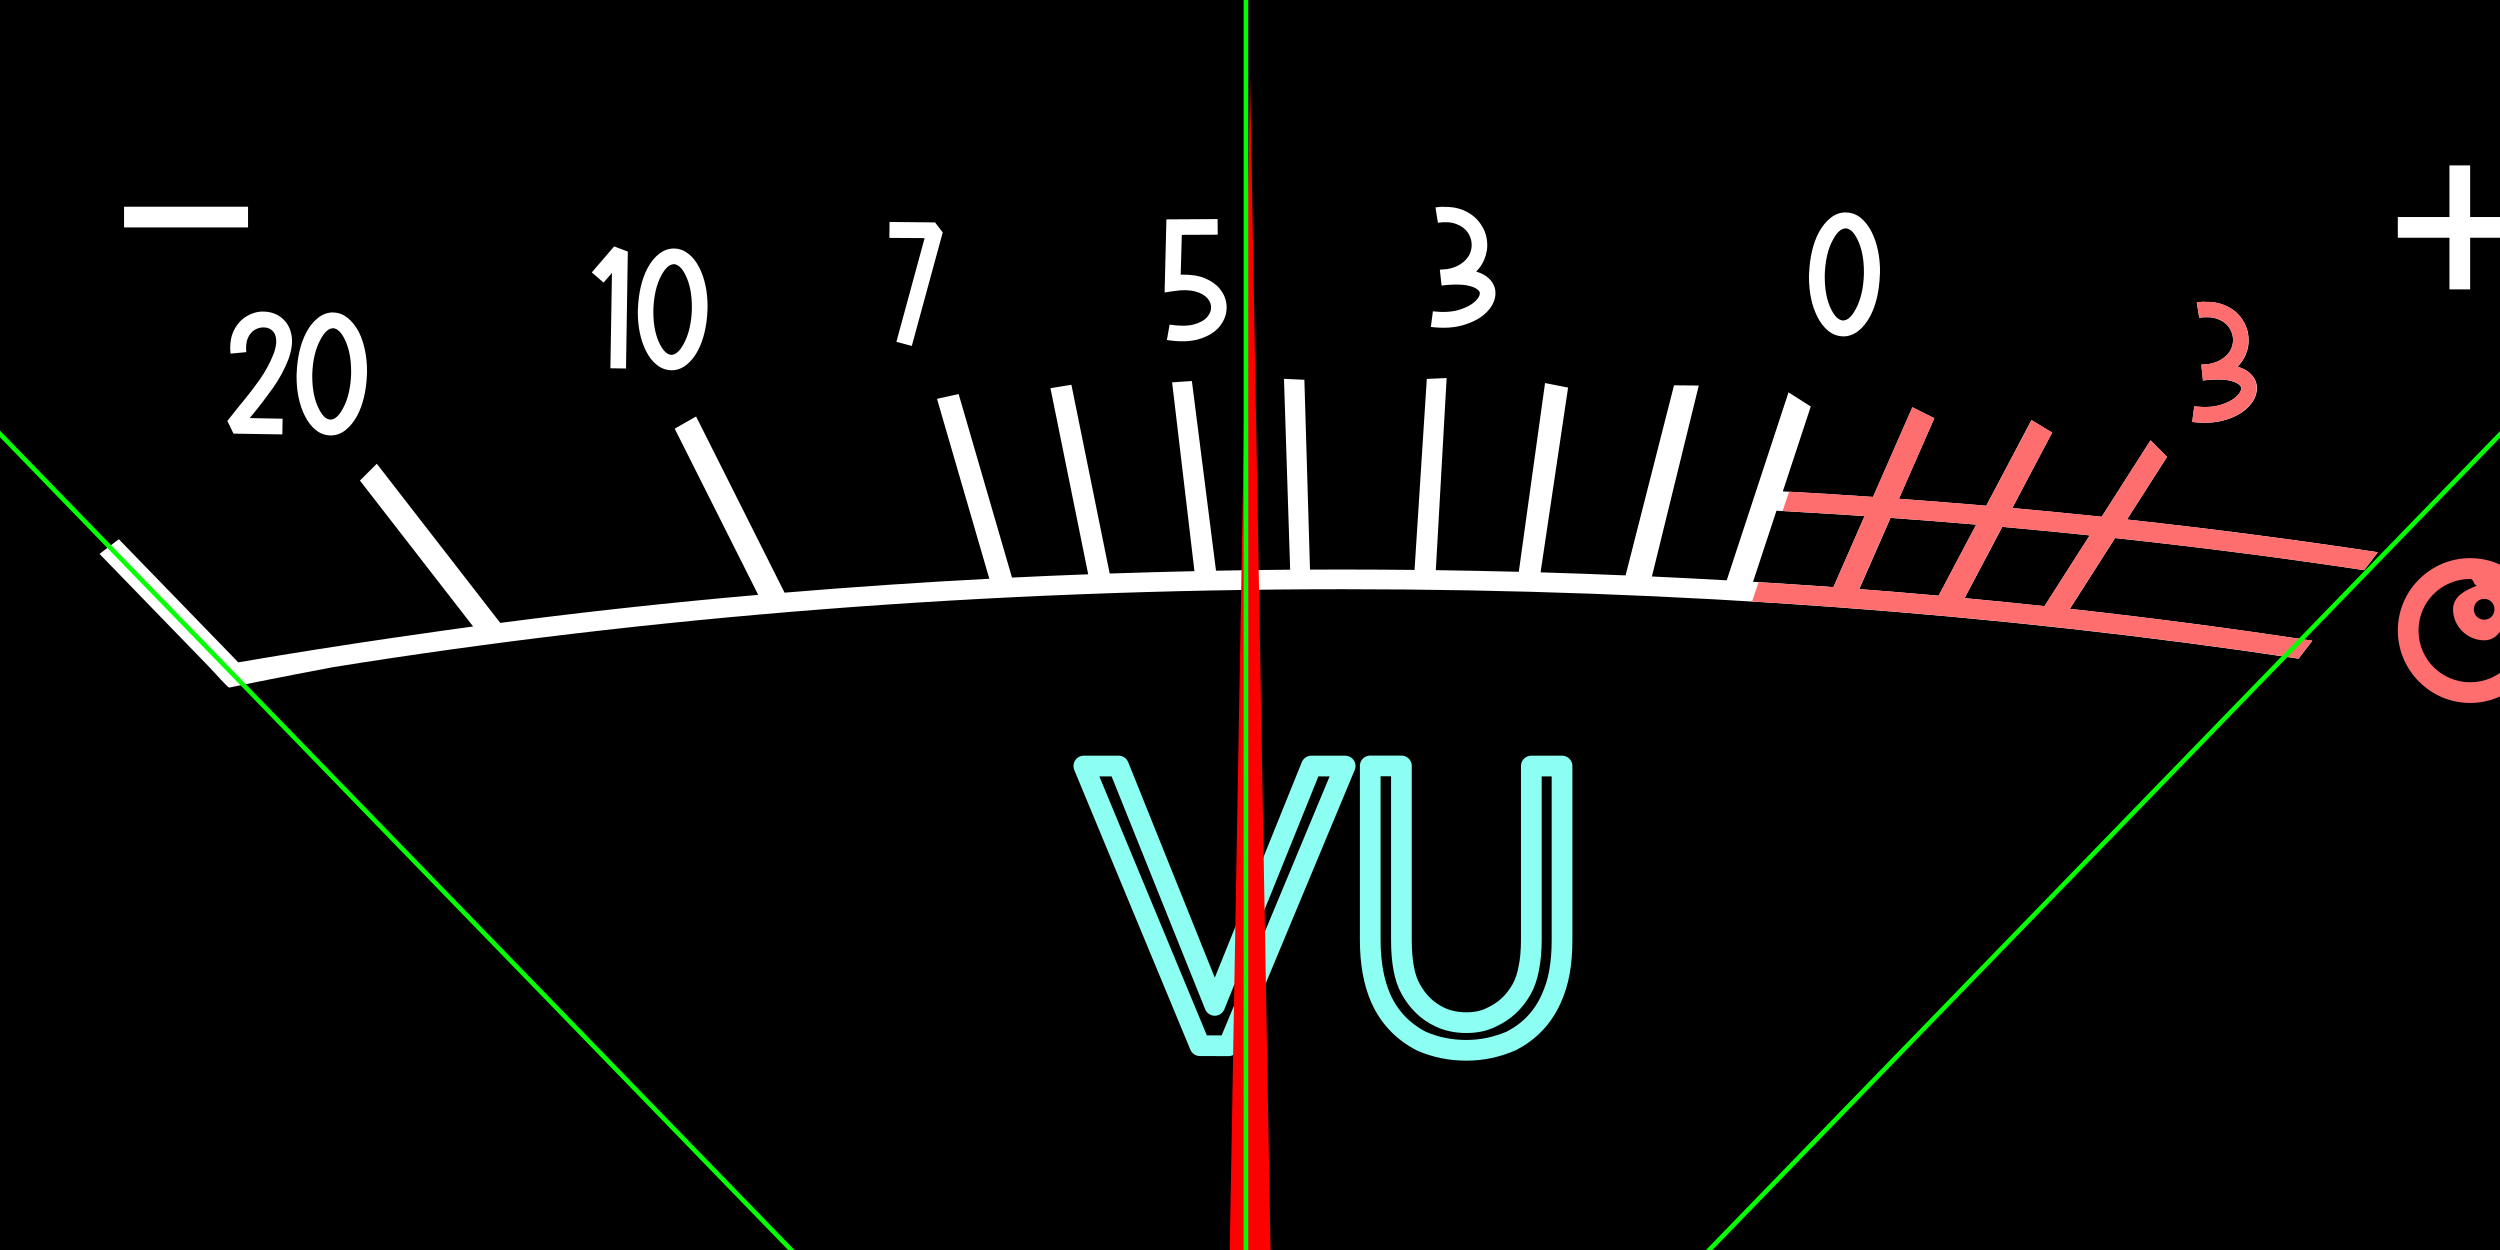
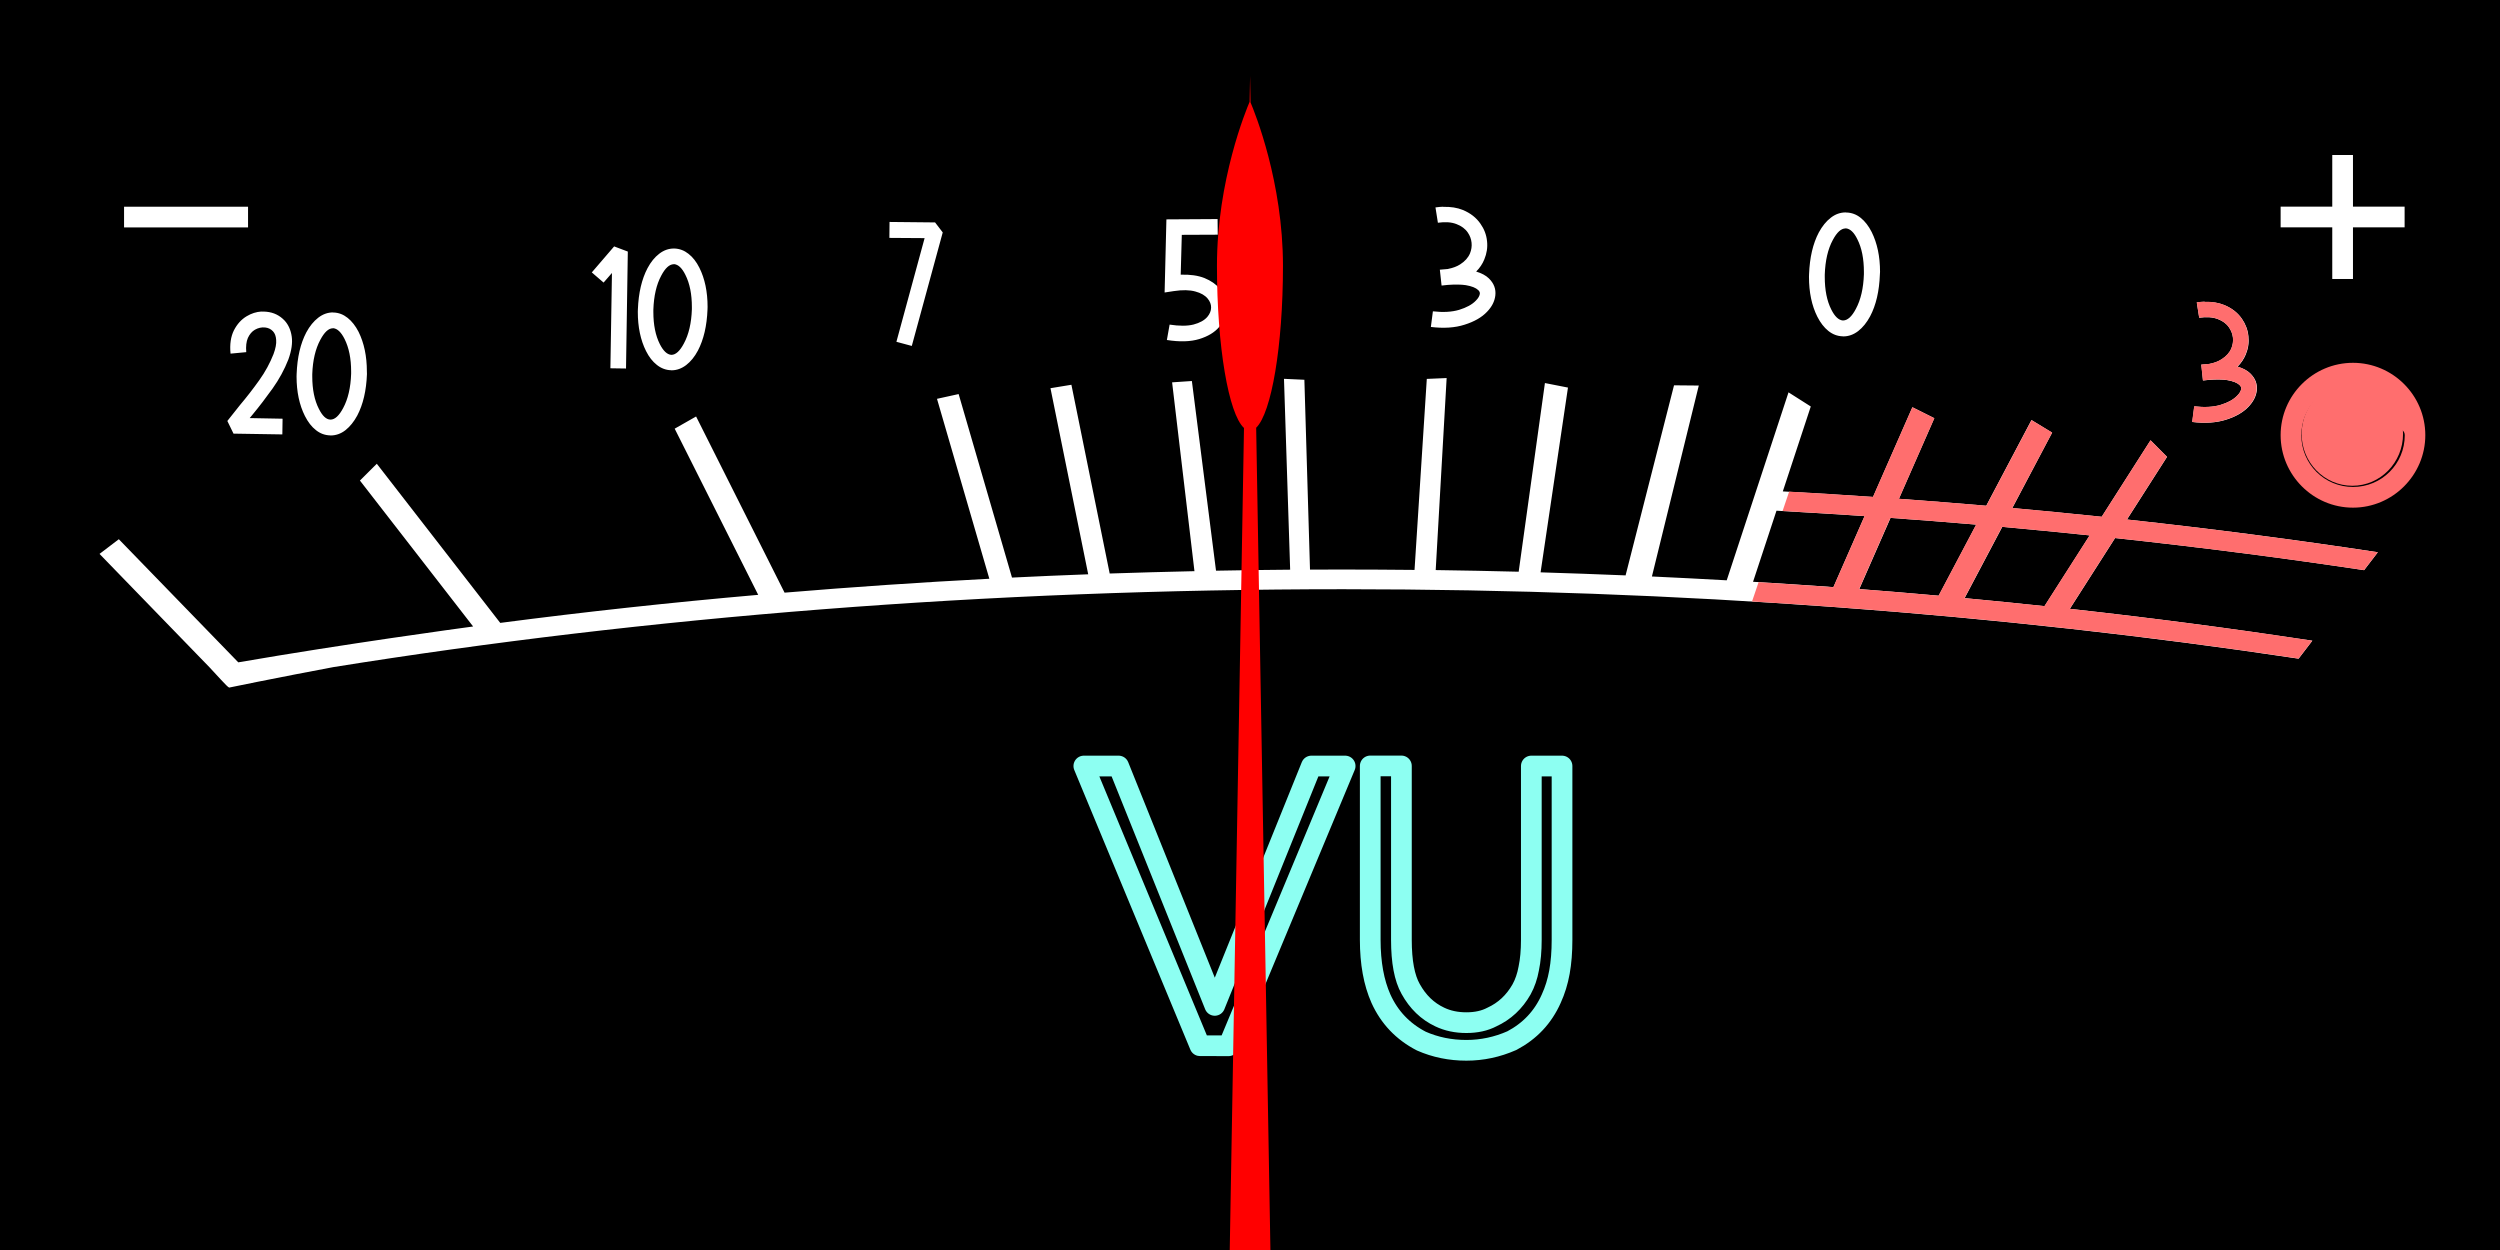
<svg xmlns="http://www.w3.org/2000/svg" width="128" height="64" viewBox="0 0 32 16" version="1.1" id="svg1" xml:space="preserve">
  <defs id="defs1" />
-   <rect style="fill:#000000;fill-opacity:1;stroke:none;stroke-width:0.14;stroke-linejoin:round;stroke-miterlimit:0;stroke-opacity:0.635" id="rect2" width="33.867" height="16.933" x="0" y="0" />
+   <rect style="fill:#000000;fill-opacity:1;stroke:none;stroke-width:0.132;stroke-linejoin:round;stroke-miterlimit:0;stroke-opacity:0.635" id="rect2" width="32" height="16" x="0" y="0" />
  <rect style="fill:#ffffff;fill-opacity:1;stroke:none;stroke-width:0.529;stroke-linejoin:round;stroke-miterlimit:0;stroke-opacity:0.635" id="rect1" width="1.587" height="0.265" x="1.588" y="2.646" />
-   <path id="rect3" style="fill:#ffffff;fill-opacity:1;stroke:none;stroke-width:0.529;stroke-linejoin:round;stroke-miterlimit:0;stroke-opacity:0.635" d="m 31.353,2.117 v 0.661 h -0.661 v 0.265 h 0.661 v 0.661 h 0.265 V 3.043 h 0.661 V 2.778 H 31.618 V 2.117 Z" />
-   <path id="text4" style="font-size:70.556px;line-height:1.1;font-family:Moomycraft;-inkscape-font-specification:'Moomycraft, Normal';text-align:center;letter-spacing:0px;text-anchor:middle;fill:#ffffff;stroke-width:0.016;stroke-linejoin:round;stroke-miterlimit:0;stroke-opacity:0.635" d="m 18.473,2.646 c -0.032,10e-4 -0.065,0.004 -0.099,0.009 l 0.031,0.196 c 0.094,-0.013 0.173,-0.008 0.237,0.017 0.064,0.024 0.113,0.06 0.146,0.109 0.027,0.039 0.043,0.082 0.048,0.129 0.005,0.047 -0.002,0.092 -0.02,0.137 -0.023,0.055 -0.065,0.102 -0.126,0.141 -0.042,0.027 -0.093,0.046 -0.154,0.058 v 9.765e-4 c -0.034,0.002 -0.069,0.005 -0.106,0.009 l 0.022,0.202 h 0.003 v 9.765e-4 c 0.025,-0.002 0.05,-0.005 0.074,-0.008 0.095,-0.007 0.173,-0.006 0.233,0.003 0.076,0.013 0.129,0.034 0.159,0.063 0.016,0.015 0.023,0.031 0.021,0.048 -0.004,0.027 -0.02,0.056 -0.05,0.086 -0.048,0.051 -0.121,0.09 -0.215,0.119 -0.095,0.028 -0.207,0.034 -0.336,0.019 l -0.026,0.2 c 0.164,0.02 0.308,0.011 0.432,-0.029 0.124,-0.039 0.22,-0.094 0.287,-0.165 0.062,-0.064 0.097,-0.133 0.106,-0.207 0.01,-0.083 -0.017,-0.157 -0.083,-0.221 -0.038,-0.037 -0.092,-0.066 -0.162,-0.087 0.046,-0.046 0.081,-0.098 0.104,-0.155 0.032,-0.077 0.044,-0.155 0.035,-0.235 -0.008,-0.08 -0.036,-0.154 -0.084,-0.222 -0.053,-0.077 -0.128,-0.136 -0.225,-0.176 -0.073,-0.03 -0.157,-0.043 -0.252,-0.04 z m 5.152,0.073 c -0.069,0 -0.132,0.022 -0.191,0.068 -0.059,0.045 -0.11,0.109 -0.153,0.188 -0.076,0.144 -0.117,0.322 -0.125,0.535 l -9.76e-4,0.034 c 0,0.197 0.035,0.367 0.107,0.51 0.039,0.077 0.086,0.138 0.141,0.182 0.055,0.044 0.116,0.067 0.184,0.069 h 0.003 9.77e-4 9.76e-4 v 4.883e-4 h -4.88e-4 v 4.882e-4 h 0.002 c 0.069,0 0.132,-0.023 0.191,-0.068 0.059,-0.046 0.11,-0.109 0.153,-0.189 0.076,-0.144 0.117,-0.322 0.125,-0.535 l 0.002,-0.034 c 0,-0.197 -0.036,-0.367 -0.107,-0.51 -0.039,-0.077 -0.086,-0.138 -0.141,-0.182 -0.055,-0.044 -0.116,-0.066 -0.183,-0.068 h -0.003 -0.002 V 2.719 Z m -8.04,0.085 -0.655,0.004 -0.023,0.936 0.118,-0.018 c 0.111,-0.017 0.203,-0.015 0.275,0.005 0.072,0.019 0.125,0.05 0.159,0.092 0.029,0.035 0.044,0.074 0.043,0.115 -6.93e-4,0.042 -0.017,0.081 -0.048,0.118 -0.038,0.044 -0.097,0.077 -0.177,0.098 -0.08,0.02 -0.182,0.02 -0.306,9.765e-4 l -0.035,0.197 c 0.164,0.026 0.302,0.022 0.414,-0.012 0.111,-0.034 0.196,-0.085 0.254,-0.153 0.063,-0.075 0.096,-0.158 0.097,-0.247 0.001,-0.089 -0.028,-0.171 -0.089,-0.245 -0.047,-0.057 -0.112,-0.102 -0.195,-0.136 -0.084,-0.033 -0.185,-0.047 -0.304,-0.043 l 0.014,-0.51 0.46,-0.002 z m -4.199,0.037 -0.002,0.204 0.451,0.003 -0.361,1.327 0.197,0.053 0.396,-1.453 -0.098,-0.128 z m 12.238,0.082 h 9.76e-4 0.002 9.76e-4 c 0.054,0.005 0.103,0.051 0.146,0.139 0.057,0.112 0.084,0.252 0.084,0.419 v 0.024 0.005 c -0.006,0.179 -0.04,0.327 -0.103,0.444 -0.052,0.099 -0.107,0.148 -0.164,0.148 h -0.002 -4.88e-4 -4.89e-4 -9.76e-4 c -0.053,-0.005 -0.102,-0.051 -0.146,-0.139 -0.057,-0.112 -0.084,-0.252 -0.084,-0.419 v -0.024 -0.005 c 0.006,-0.179 0.04,-0.327 0.103,-0.443 0.052,-0.098 0.106,-0.148 0.163,-0.148 z M 7.861,3.154 7.575,3.487 7.726,3.617 7.833,3.494 l -0.02,1.22 0.2,0.003 0.023,-1.497 z m 0.765,0.027 c -0.067,0 -0.13,0.022 -0.188,0.067 -0.058,0.044 -0.108,0.106 -0.15,0.185 -0.074,0.141 -0.115,0.317 -0.123,0.526 l -9.766e-4,0.033 c 0,0.194 0.035,0.361 0.105,0.501 0.038,0.076 0.084,0.135 0.139,0.178 0.054,0.043 0.115,0.066 0.181,0.068 h 0.003 9.766e-4 4.882e-4 v 4.883e-4 h -4.882e-4 v 4.882e-4 h 0.002 c 0.067,0 0.13,-0.023 0.188,-0.067 0.058,-0.045 0.108,-0.106 0.15,-0.185 0.074,-0.141 0.115,-0.317 0.123,-0.526 l 9.765e-4,-0.034 c 0,-0.194 -0.035,-0.361 -0.105,-0.501 -0.038,-0.076 -0.084,-0.135 -0.139,-0.178 -0.054,-0.043 -0.115,-0.066 -0.181,-0.068 h -0.003 -0.002 v -9.765e-4 z m -9.766e-4,0.2 h 9.766e-4 0.003 c 0.053,0.005 0.101,0.05 0.144,0.137 0.056,0.111 0.083,0.248 0.083,0.412 v 0.024 0.005 c -0.006,0.176 -0.04,0.322 -0.102,0.437 -0.051,0.097 -0.105,0.146 -0.16,0.146 H 8.594 8.592 c -0.053,-0.004 -0.102,-0.05 -0.146,-0.137 -0.056,-0.111 -0.083,-0.248 -0.083,-0.412 v -0.024 -0.005 c 0.006,-0.176 0.039,-0.321 0.101,-0.436 0.051,-0.097 0.104,-0.145 0.16,-0.146 z M 28.219,3.862 c -0.032,10e-4 -0.065,0.004 -0.1,0.009 l 0.031,0.196 c 0.094,-0.013 0.173,-0.008 0.238,0.017 0.064,0.024 0.113,0.06 0.145,0.109 0.027,0.039 0.043,0.082 0.049,0.129 0.005,0.047 -0.002,0.092 -0.02,0.137 -0.023,0.055 -0.065,0.102 -0.126,0.141 -0.042,0.027 -0.093,0.046 -0.154,0.058 v 4.882e-4 c -0.034,0.002 -0.069,0.005 -0.105,0.009 l 0.021,0.202 h 0.003 v 9.765e-4 c 0.025,-0.002 0.05,-0.005 0.074,-0.008 0.095,-0.007 0.173,-0.006 0.233,0.003 0.076,0.013 0.129,0.034 0.159,0.063 0.016,0.015 0.023,0.032 0.021,0.049 -0.004,0.027 -0.02,0.056 -0.05,0.086 -0.048,0.051 -0.121,0.091 -0.215,0.12 -0.095,0.028 -0.207,0.033 -0.336,0.018 l -0.026,0.2 c 0.164,0.02 0.308,0.01 0.432,-0.029 0.124,-0.039 0.22,-0.094 0.287,-0.165 0.062,-0.064 0.098,-0.134 0.107,-0.207 0.01,-0.083 -0.018,-0.157 -0.084,-0.221 -0.038,-0.037 -0.092,-0.065 -0.162,-0.086 0.046,-0.046 0.081,-0.099 0.105,-0.156 0.032,-0.077 0.043,-0.154 0.034,-0.234 -0.008,-0.08 -0.036,-0.154 -0.083,-0.222 -0.053,-0.077 -0.128,-0.136 -0.225,-0.176 -0.073,-0.03 -0.157,-0.044 -0.252,-0.041 z M 3.346,3.987 v 4.883e-4 c -0.065,0.004 -0.128,0.024 -0.188,0.06 -0.069,0.041 -0.123,0.101 -0.164,0.181 -0.04,0.08 -0.055,0.18 -0.043,0.298 l 0.201,-0.019 c -0.006,-0.074 4.294e-4,-0.135 0.021,-0.182 0.022,-0.048 0.052,-0.083 0.09,-0.105 0.042,-0.024 0.085,-0.033 0.129,-0.029 0.041,0.004 0.075,0.02 0.102,0.049 0.024,0.025 0.038,0.062 0.041,0.111 0.004,0.048 -0.007,0.108 -0.034,0.181 -0.045,0.114 -0.105,0.226 -0.183,0.335 -0.077,0.108 -0.159,0.214 -0.246,0.317 -0.058,0.072 -0.112,0.14 -0.162,0.204 l 0.079,0.162 0.625,0.01 0.003,-0.201 -0.421,-0.008 c 0.011,-0.014 0.022,-0.027 0.034,-0.041 0.091,-0.11 0.177,-0.223 0.26,-0.339 0.083,-0.117 0.15,-0.24 0.201,-0.37 0.041,-0.113 0.055,-0.212 0.043,-0.294 -0.012,-0.084 -0.043,-0.151 -0.09,-0.203 -0.064,-0.068 -0.141,-0.105 -0.232,-0.114 -0.022,-0.002 -0.044,-0.003 -0.065,-0.002 z m 0.916,0.012 c -0.068,0 -0.131,0.023 -0.189,0.068 -0.058,0.045 -0.109,0.107 -0.152,0.187 -0.075,0.143 -0.116,0.319 -0.124,0.531 l -0.001,0.034 c 0,0.196 0.036,0.365 0.107,0.506 0.039,0.077 0.085,0.137 0.14,0.18 0.055,0.044 0.115,0.066 0.182,0.068 h 0.003 9.766e-4 9.765e-4 v 4.883e-4 4.882e-4 h 9.766e-4 c 0.068,0 0.132,-0.022 0.19,-0.067 0.058,-0.046 0.109,-0.108 0.152,-0.188 0.075,-0.143 0.116,-0.319 0.124,-0.531 l 9.766e-4,-0.034 c 0,-0.196 -0.036,-0.365 -0.106,-0.507 C 4.551,4.172 4.504,4.112 4.45,4.069 4.395,4.025 4.335,4.002 4.268,4 h -0.003 -0.002 v -4.883e-4 z m -9.766e-4,0.202 h 4.883e-4 4.883e-4 0.002 0.001 4.883e-4 c 0.053,0.005 0.101,0.051 0.145,0.138 0.056,0.112 0.084,0.25 0.084,0.416 v 0.024 0.005 c -0.006,0.178 -0.04,0.324 -0.102,0.439 -0.052,0.098 -0.106,0.148 -0.162,0.148 h -0.002 C 4.174,5.369 4.126,5.322 4.082,5.234 4.025,5.123 3.997,4.984 3.997,4.818 v -0.024 -0.005 c 0.006,-0.178 0.041,-0.324 0.103,-0.439 0.052,-0.098 0.105,-0.148 0.161,-0.148 z m 14.256,0.638 -0.254,0.011 -0.157,2.445 c -0.303,-0.003 -0.607,-0.005 -0.912,-0.005 -0.142,0 -0.284,3.265e-4 -0.426,9.765e-4 l -0.072,-2.43 -0.261,-0.012 0.079,2.443 c -0.317,0.002 -0.634,0.007 -0.949,0.013 l -0.309,-2.428 -0.253,0.017 0.286,2.417 c -0.363,0.008 -0.725,0.018 -1.085,0.03 L 13.714,4.925 13.446,4.969 13.929,7.351 c -0.326,0.012 -0.651,0.026 -0.975,0.042 h -4.89e-4 l -0.683,-2.349 -0.277,0.061 0.67,2.303 c -0.884,0.046 -1.758,0.106 -2.621,0.178 L 8.91,5.331 8.636,5.487 9.705,7.614 c -1.121,0.098 -2.222,0.218 -3.301,0.359 H 6.403 L 4.823,5.936 4.607,6.151 6.056,8.019 C 5.87,8.044 4.429,8.24 3.05,8.478 L 1.521,6.902 1.274,7.09 c 0,0 0.94,0.969 1.409,1.453 0.083,0.086 0.226,0.252 0.25,0.258 h 4.883e-4 l 0.359,-0.073 C 3.615,8.663 3.94,8.601 4.267,8.539 8.273,7.896 12.633,7.542 17.193,7.542 c 4.297,0 8.416,0.314 12.229,0.889 L 29.598,8.201 C 28.584,8.047 27.549,7.91 26.494,7.793 l 0.579,-0.906 h 4.88e-4 c 1.083,0.117 2.147,0.254 3.187,0.411 L 30.436,7.069 C 29.388,6.909 28.316,6.769 27.225,6.65 l 0.513,-0.802 -0.211,-0.212 -0.625,0.979 h -4.88e-4 c -0.379,-0.04 -0.76,-0.077 -1.144,-0.112 L 26.267,5.538 26.003,5.377 25.424,6.474 c -0.371,-0.032 -0.743,-0.062 -1.118,-0.089 L 24.759,5.353 24.479,5.213 23.975,6.361 c -0.383,-0.026 -0.768,-0.05 -1.155,-0.071 L 23.178,5.203 22.893,5.022 22.102,7.428 h -4.89e-4 c -0.318,-0.018 -0.637,-0.034 -0.957,-0.049 l 0.6,-2.444 -0.317,-0.003 -0.62,2.433 c -0.361,-0.015 -0.724,-0.028 -1.088,-0.039 l 0.352,-2.365 -0.295,-0.058 -0.336,2.416 c -0.353,-0.009 -0.706,-0.016 -1.062,-0.021 z m 4.222,1.698 c 0.378,0.021 0.754,0.044 1.128,0.069 l -0.399,0.909 c -0.341,-0.025 -0.684,-0.047 -1.029,-0.068 z m 1.46,0.092 c 0.368,0.026 0.733,0.055 1.097,0.086 l -0.481,0.91 c -0.337,-0.03 -0.675,-0.059 -1.016,-0.085 z m 1.43,0.115 h 4.88e-4 c 0.375,0.034 0.748,0.07 1.119,0.109 L 26.17,7.759 C 25.831,7.723 25.49,7.688 25.147,7.656 Z" />
-   <path style="baseline-shift:baseline;display:inline;overflow:visible;vector-effect:none;fill:#ff6e6e;fill-opacity:1;stroke-width:1;stroke-linejoin:round;stroke-miterlimit:0;enable-background:accumulate;stop-color:#000000" d="m 31.618,7.144 c -0.51,0 -0.926,0.416 -0.926,0.926 0,0.51 0.416,0.928 0.926,0.928 0.51,0 0.926,-0.418 0.926,-0.928 0,-0.51 -0.416,-0.926 -0.926,-0.926 z m 0,0.266 c 0.048,0 0.041,0.076 0.086,0.086 -0.147,0.059 -0.305,0.136 -0.305,0.303 -6e-6,0.218 0.181,0.397 0.399,0.397 0.166,-10e-6 0.244,-0.156 0.303,-0.303 0.039,0.084 0.18,0.079 0.18,0.178 0,0.367 -0.295,0.662 -0.662,0.662 -0.367,0 -0.662,-0.295 -0.662,-0.662 -10e-7,-0.367 0.295,-0.66 0.662,-0.66 z m 0.18,0.256 c 0.075,0 0.131,0.058 0.131,0.133 2e-6,0.075 -0.056,0.133 -0.131,0.133 -0.075,0 -0.133,-0.058 -0.133,-0.133 1e-6,-0.075 0.058,-0.133 0.133,-0.133 z" id="path29" />
+   <path id="rect3" style="fill:#ffffff;fill-opacity:1;stroke:none;stroke-width:0.529;stroke-linejoin:round;stroke-miterlimit:0;stroke-opacity:0.635" d="m 29.853,1.984 v 0.661 h -0.661 v 0.265 h 0.661 v 0.661 h 0.265 v -0.661 h 0.661 v -0.265 h -0.661 v -0.661 z" />
+   <path id="text4" style="fill:#ffffff;stroke-width:0.016;stroke-linejoin:round;stroke-miterlimit:0;stroke-opacity:0.635" d="m 18.473,2.646 c -0.032,10e-4 -0.065,0.004 -0.099,0.009 l 0.031,0.196 c 0.094,-0.013 0.173,-0.008 0.237,0.017 0.064,0.024 0.113,0.06 0.146,0.109 0.027,0.039 0.043,0.082 0.048,0.129 0.005,0.047 -0.002,0.092 -0.02,0.137 -0.023,0.055 -0.065,0.102 -0.126,0.141 -0.042,0.027 -0.093,0.046 -0.154,0.058 v 9.765e-4 c -0.034,0.002 -0.069,0.005 -0.106,0.009 l 0.022,0.202 h 0.003 v 9.765e-4 c 0.025,-0.002 0.05,-0.005 0.074,-0.008 0.095,-0.007 0.173,-0.006 0.233,0.003 0.076,0.013 0.129,0.034 0.159,0.063 0.016,0.015 0.023,0.031 0.021,0.048 -0.004,0.027 -0.02,0.056 -0.05,0.086 -0.048,0.051 -0.121,0.09 -0.215,0.119 -0.095,0.028 -0.207,0.034 -0.336,0.019 l -0.026,0.2 c 0.164,0.02 0.308,0.011 0.432,-0.029 0.124,-0.039 0.22,-0.094 0.287,-0.165 0.062,-0.064 0.097,-0.133 0.106,-0.207 0.01,-0.083 -0.017,-0.157 -0.083,-0.221 -0.038,-0.037 -0.092,-0.066 -0.162,-0.087 0.046,-0.046 0.081,-0.098 0.104,-0.155 0.032,-0.077 0.044,-0.155 0.035,-0.235 -0.008,-0.08 -0.036,-0.154 -0.084,-0.222 -0.053,-0.077 -0.128,-0.136 -0.225,-0.176 -0.073,-0.03 -0.157,-0.043 -0.252,-0.04 z m 5.152,0.073 c -0.069,0 -0.132,0.022 -0.191,0.068 -0.059,0.045 -0.11,0.109 -0.153,0.188 -0.076,0.144 -0.117,0.322 -0.125,0.535 l -9.76e-4,0.034 c 0,0.197 0.035,0.367 0.107,0.51 0.039,0.077 0.086,0.138 0.141,0.182 0.055,0.044 0.116,0.067 0.184,0.069 h 0.003 9.77e-4 9.76e-4 v 4.883e-4 h -4.88e-4 v 4.882e-4 h 0.002 c 0.069,0 0.132,-0.023 0.191,-0.068 0.059,-0.046 0.11,-0.109 0.153,-0.189 0.076,-0.144 0.117,-0.322 0.125,-0.535 l 0.002,-0.034 c 0,-0.197 -0.036,-0.367 -0.107,-0.51 -0.039,-0.077 -0.086,-0.138 -0.141,-0.182 -0.055,-0.044 -0.116,-0.066 -0.183,-0.068 h -0.003 -0.002 V 2.719 Z m -8.04,0.085 -0.655,0.004 -0.023,0.936 0.118,-0.018 c 0.111,-0.017 0.203,-0.015 0.275,0.005 0.072,0.019 0.125,0.05 0.159,0.092 0.029,0.035 0.044,0.074 0.043,0.115 -6.93e-4,0.042 -0.017,0.081 -0.048,0.118 -0.038,0.044 -0.097,0.077 -0.177,0.098 -0.08,0.02 -0.182,0.02 -0.306,9.765e-4 l -0.035,0.197 c 0.164,0.026 0.302,0.022 0.414,-0.012 0.111,-0.034 0.196,-0.085 0.254,-0.153 0.063,-0.075 0.096,-0.158 0.097,-0.247 0.001,-0.089 -0.028,-0.171 -0.089,-0.245 -0.047,-0.057 -0.112,-0.102 -0.195,-0.136 -0.084,-0.033 -0.185,-0.047 -0.304,-0.043 l 0.014,-0.51 0.46,-0.002 z m -4.199,0.037 -0.002,0.204 0.451,0.003 -0.361,1.327 0.197,0.053 0.396,-1.453 -0.098,-0.128 z m 12.238,0.082 h 9.76e-4 0.002 9.76e-4 c 0.054,0.005 0.103,0.051 0.146,0.139 0.057,0.112 0.084,0.252 0.084,0.419 v 0.024 0.005 c -0.006,0.179 -0.04,0.327 -0.103,0.444 -0.052,0.099 -0.107,0.148 -0.164,0.148 h -0.002 -4.88e-4 -4.89e-4 -9.76e-4 c -0.053,-0.005 -0.102,-0.051 -0.146,-0.139 -0.057,-0.112 -0.084,-0.252 -0.084,-0.419 V 3.52 3.515 c 0.006,-0.179 0.04,-0.327 0.103,-0.443 0.052,-0.098 0.106,-0.148 0.163,-0.148 z M 7.861,3.154 7.575,3.487 7.726,3.617 7.833,3.494 l -0.02,1.22 0.2,0.003 0.023,-1.497 z m 0.765,0.027 c -0.067,0 -0.13,0.022 -0.188,0.067 -0.058,0.044 -0.108,0.106 -0.15,0.185 -0.074,0.141 -0.115,0.317 -0.123,0.526 l -9.766e-4,0.033 c 0,0.194 0.035,0.361 0.105,0.501 0.038,0.076 0.084,0.135 0.139,0.178 0.054,0.043 0.115,0.066 0.181,0.068 h 0.003 9.766e-4 4.882e-4 v 4.883e-4 h -4.882e-4 v 4.882e-4 h 0.002 c 0.067,0 0.13,-0.023 0.188,-0.067 0.058,-0.045 0.108,-0.106 0.15,-0.185 0.074,-0.141 0.115,-0.317 0.123,-0.526 l 9.765e-4,-0.034 c 0,-0.194 -0.035,-0.361 -0.105,-0.501 -0.038,-0.076 -0.084,-0.135 -0.139,-0.178 -0.054,-0.043 -0.115,-0.066 -0.181,-0.068 h -0.003 -0.002 v -9.765e-4 z m -9.766e-4,0.2 h 9.766e-4 0.003 c 0.053,0.005 0.101,0.05 0.144,0.137 0.056,0.111 0.083,0.248 0.083,0.412 v 0.024 0.005 c -0.006,0.176 -0.04,0.322 -0.102,0.437 -0.051,0.097 -0.105,0.146 -0.16,0.146 H 8.594 8.592 c -0.053,-0.004 -0.102,-0.05 -0.146,-0.137 -0.056,-0.111 -0.083,-0.248 -0.083,-0.412 v -0.024 -0.005 c 0.006,-0.176 0.039,-0.321 0.101,-0.436 0.051,-0.097 0.104,-0.145 0.16,-0.146 z M 28.219,3.862 c -0.032,10e-4 -0.065,0.004 -0.1,0.009 l 0.031,0.196 c 0.094,-0.013 0.173,-0.008 0.238,0.017 0.064,0.024 0.113,0.06 0.145,0.109 0.027,0.039 0.043,0.082 0.049,0.129 0.005,0.047 -0.002,0.092 -0.02,0.137 -0.023,0.055 -0.065,0.102 -0.126,0.141 -0.042,0.027 -0.093,0.046 -0.154,0.058 v 4.882e-4 c -0.034,0.002 -0.069,0.005 -0.105,0.009 l 0.021,0.202 h 0.003 v 9.765e-4 c 0.025,-0.002 0.05,-0.005 0.074,-0.008 0.095,-0.007 0.173,-0.006 0.233,0.003 0.076,0.013 0.129,0.034 0.159,0.063 0.016,0.015 0.023,0.032 0.021,0.049 -0.004,0.027 -0.02,0.056 -0.05,0.086 -0.048,0.051 -0.121,0.091 -0.215,0.12 -0.095,0.028 -0.207,0.033 -0.336,0.018 l -0.026,0.2 c 0.164,0.02 0.308,0.01 0.432,-0.029 0.124,-0.039 0.22,-0.094 0.287,-0.165 0.062,-0.064 0.098,-0.134 0.107,-0.207 0.01,-0.083 -0.018,-0.157 -0.084,-0.221 -0.038,-0.037 -0.092,-0.065 -0.162,-0.086 0.046,-0.046 0.081,-0.099 0.105,-0.156 0.032,-0.077 0.043,-0.154 0.034,-0.234 -0.008,-0.08 -0.036,-0.154 -0.083,-0.222 -0.053,-0.077 -0.128,-0.136 -0.225,-0.176 -0.073,-0.03 -0.157,-0.044 -0.252,-0.041 z M 3.346,3.987 v 4.883e-4 c -0.065,0.004 -0.128,0.024 -0.188,0.06 -0.069,0.041 -0.123,0.101 -0.164,0.181 -0.04,0.08 -0.055,0.18 -0.043,0.298 l 0.201,-0.019 c -0.006,-0.074 4.294e-4,-0.135 0.021,-0.182 0.022,-0.048 0.052,-0.083 0.09,-0.105 0.042,-0.024 0.085,-0.033 0.129,-0.029 0.041,0.004 0.075,0.02 0.102,0.049 0.024,0.025 0.038,0.062 0.041,0.111 0.004,0.048 -0.007,0.108 -0.034,0.181 -0.045,0.114 -0.105,0.226 -0.183,0.335 -0.077,0.108 -0.159,0.214 -0.246,0.317 -0.058,0.072 -0.112,0.14 -0.162,0.204 l 0.079,0.162 0.625,0.01 0.003,-0.201 -0.421,-0.008 c 0.011,-0.014 0.022,-0.027 0.034,-0.041 0.091,-0.11 0.177,-0.223 0.26,-0.339 0.083,-0.117 0.15,-0.24 0.201,-0.37 0.041,-0.113 0.055,-0.212 0.043,-0.294 -0.012,-0.084 -0.043,-0.151 -0.09,-0.203 -0.064,-0.068 -0.141,-0.105 -0.232,-0.114 -0.022,-0.002 -0.044,-0.003 -0.065,-0.002 z m 0.916,0.012 c -0.068,0 -0.131,0.023 -0.189,0.068 -0.058,0.045 -0.109,0.107 -0.152,0.187 -0.075,0.143 -0.116,0.319 -0.124,0.531 l -0.001,0.034 c 0,0.196 0.036,0.365 0.107,0.506 0.039,0.077 0.085,0.137 0.14,0.18 0.055,0.044 0.115,0.066 0.182,0.068 h 0.003 9.766e-4 9.765e-4 v 4.883e-4 4.882e-4 h 9.766e-4 c 0.068,0 0.132,-0.022 0.19,-0.067 0.058,-0.046 0.109,-0.108 0.152,-0.188 0.075,-0.143 0.116,-0.319 0.124,-0.531 L 4.696,4.755 c 0,-0.196 -0.036,-0.365 -0.106,-0.507 C 4.551,4.172 4.504,4.112 4.45,4.069 4.395,4.025 4.335,4.002 4.268,4 h -0.003 -0.002 v -4.883e-4 z m -9.766e-4,0.202 h 4.883e-4 4.883e-4 0.002 0.001 4.883e-4 c 0.053,0.005 0.101,0.051 0.145,0.138 0.056,0.112 0.084,0.25 0.084,0.416 v 0.024 0.005 c -0.006,0.178 -0.04,0.324 -0.102,0.439 -0.052,0.098 -0.106,0.148 -0.162,0.148 h -0.002 C 4.174,5.369 4.126,5.322 4.082,5.234 4.025,5.123 3.997,4.984 3.997,4.818 v -0.024 -0.005 c 0.006,-0.178 0.041,-0.324 0.103,-0.439 0.052,-0.098 0.105,-0.148 0.161,-0.148 z m 14.256,0.638 -0.254,0.011 -0.157,2.445 c -0.303,-0.003 -0.607,-0.005 -0.912,-0.005 -0.142,0 -0.284,3.265e-4 -0.426,9.765e-4 l -0.072,-2.43 -0.261,-0.012 0.079,2.443 c -0.317,0.002 -0.634,0.007 -0.949,0.013 l -0.309,-2.428 -0.253,0.017 0.286,2.417 c -0.363,0.008 -0.725,0.018 -1.085,0.03 L 13.714,4.925 13.446,4.969 13.929,7.351 c -0.326,0.012 -0.651,0.026 -0.975,0.042 h -4.89e-4 l -0.683,-2.349 -0.277,0.061 0.67,2.303 c -0.884,0.046 -1.758,0.106 -2.621,0.178 L 8.91,5.331 8.636,5.487 9.705,7.614 c -1.121,0.098 -2.222,0.218 -3.301,0.359 H 6.403 L 4.823,5.936 4.607,6.151 6.056,8.019 C 5.87,8.044 4.429,8.24 3.05,8.478 L 1.521,6.902 1.274,7.09 c 0,0 0.94,0.969 1.409,1.453 0.083,0.086 0.226,0.252 0.25,0.258 h 4.883e-4 l 0.359,-0.073 C 3.615,8.663 3.94,8.601 4.267,8.539 8.273,7.896 12.633,7.542 17.193,7.542 c 4.297,0 8.416,0.314 12.229,0.889 L 29.598,8.201 C 28.584,8.047 27.549,7.91 26.494,7.793 l 0.579,-0.906 h 4.88e-4 c 1.083,0.117 2.147,0.254 3.187,0.411 L 30.436,7.069 C 29.388,6.909 28.316,6.769 27.225,6.65 l 0.513,-0.802 -0.211,-0.212 -0.625,0.979 h -4.88e-4 c -0.379,-0.04 -0.76,-0.077 -1.144,-0.112 L 26.267,5.538 26.003,5.377 25.424,6.474 c -0.371,-0.032 -0.743,-0.062 -1.118,-0.089 L 24.759,5.353 24.479,5.213 23.975,6.361 c -0.383,-0.026 -0.768,-0.05 -1.155,-0.071 L 23.178,5.203 22.893,5.022 22.102,7.428 h -4.89e-4 c -0.318,-0.018 -0.637,-0.034 -0.957,-0.049 l 0.6,-2.444 -0.317,-0.003 -0.62,2.433 c -0.361,-0.015 -0.724,-0.028 -1.088,-0.039 L 20.07,4.961 19.775,4.903 19.439,7.318 C 19.086,7.309 18.733,7.302 18.377,7.297 Z m 4.222,1.698 c 0.378,0.021 0.754,0.044 1.128,0.069 l -0.399,0.909 c -0.341,-0.025 -0.684,-0.047 -1.029,-0.068 z m 1.46,0.092 c 0.368,0.026 0.733,0.055 1.097,0.086 l -0.481,0.91 c -0.337,-0.03 -0.675,-0.059 -1.016,-0.085 z m 1.43,0.115 h 4.88e-4 c 0.375,0.034 0.748,0.07 1.119,0.109 L 26.17,7.759 C 25.831,7.723 25.49,7.688 25.147,7.656 Z" />
+   <ellipse style="fill:#ff6e6e;fill-opacity:{{overflow}};stroke:none;stroke-width:0.616;stroke-linecap:round" id="LED" cx="30.11" cy="5.554" rx="0.649" ry="0.664" />
+   <path style="baseline-shift:baseline;display:inline;overflow:visible;vector-effect:none;fill:#ff6e6e;fill-opacity:1;stroke-width:1;stroke-linejoin:round;stroke-miterlimit:0;enable-background:accumulate;stop-color:#000000" d="m 30.118,4.644 c -0.51,0 -0.926,0.416 -0.926,0.926 0,0.51 0.416,0.928 0.926,0.928 0.51,0 0.926,-0.418 0.926,-0.928 0,-0.51 -0.416,-0.926 -0.926,-0.926 z m 0,0.266 c 0.048,0 0.041,0.076 0.086,0.086 -0.147,0.059 -0.305,0.136 -0.305,0.303 -6e-6,0.218 0.181,0.397 0.399,0.397 0.166,-1e-5 0.244,-0.156 0.303,-0.303 0.039,0.084 0.18,0.079 0.18,0.178 0,0.367 -0.295,0.662 -0.662,0.662 -0.367,0 -0.662,-0.295 -0.662,-0.662 -10e-7,-0.367 0.295,-0.66 0.662,-0.66 z m 0.18,0.256 c 0.075,0 0.131,0.058 0.131,0.133 2e-6,0.075 -0.056,0.133 -0.131,0.133 -0.075,0 -0.133,-0.058 -0.133,-0.133 1e-6,-0.075 0.058,-0.133 0.133,-0.133 z" id="path29" />
  <path d="M 15.359,13.385 13.873,9.805 h 0.445 l 1.231,3.064 1.237,-3.064 h 0.432 l -1.493,3.581 z m 2.18,-3.581 h 0.399 v 2.226 q 0,0.419 0.118,0.628 0.137,0.249 0.373,0.36 0.151,0.072 0.34,0.072 0.19,0 0.327,-0.072 0.242,-0.111 0.38,-0.354 0.065,-0.118 0.092,-0.268 0.033,-0.157 0.033,-0.367 V 9.805 h 0.393 v 2.226 q 0,0.229 -0.033,0.412 -0.033,0.183 -0.105,0.34 -0.157,0.354 -0.504,0.537 -0.281,0.124 -0.583,0.124 -0.308,0 -0.576,-0.118 -0.354,-0.183 -0.517,-0.543 -0.137,-0.308 -0.137,-0.753 z" id="text29" style="font-size:6.35px;line-height:1.1;font-family:NATS;-inkscape-font-specification:NATS;text-align:center;letter-spacing:0px;text-anchor:middle;stroke:#8dfff2;stroke-width:0.265;stroke-linejoin:round;stroke-miterlimit:0" aria-label="VU" />
  <path id="path2" style="font-size:70.556px;line-height:1.1;font-family:Moomycraft;-inkscape-font-specification:'Moomycraft, Normal';text-align:center;letter-spacing:0px;text-anchor:middle;fill:#ff6e6e;fill-opacity:1;stroke-width:0.016;stroke-linejoin:round;stroke-miterlimit:0;stroke-opacity:0.635" d="m 28.218,3.861 c -0.032,10e-4 -0.065,0.004 -0.1,0.009 l 0.031,0.196 c 0.094,-0.013 0.173,-0.008 0.238,0.017 0.064,0.024 0.113,0.061 0.145,0.109 0.027,0.039 0.044,0.082 0.049,0.129 0.005,0.047 -0.002,0.093 -0.02,0.137 -0.023,0.055 -0.065,0.102 -0.127,0.141 -0.042,0.027 -0.093,0.046 -0.154,0.058 v 5.17e-4 c -0.034,0.002 -0.069,0.005 -0.105,0.009 l 0.022,0.202 h 0.003 v 0.001 c 0.025,-0.002 0.049,-0.005 0.073,-0.008 0.095,-0.007 0.173,-0.006 0.234,0.003 0.076,0.013 0.129,0.034 0.159,0.064 0.016,0.015 0.023,0.031 0.021,0.049 -0.004,0.027 -0.02,0.056 -0.051,0.086 -0.048,0.051 -0.12,0.091 -0.215,0.119 -0.095,0.028 -0.207,0.033 -0.336,0.018 l -0.026,0.2 c 0.164,0.02 0.308,0.01 0.431,-0.029 0.124,-0.039 0.219,-0.094 0.286,-0.165 0.062,-0.064 0.098,-0.133 0.107,-0.207 0.01,-0.083 -0.017,-0.157 -0.083,-0.221 -0.038,-0.037 -0.092,-0.065 -0.162,-0.087 0.046,-0.046 0.081,-0.099 0.105,-0.156 0.032,-0.077 0.043,-0.155 0.034,-0.234 -0.008,-0.08 -0.036,-0.154 -0.083,-0.222 -0.053,-0.077 -0.128,-0.136 -0.225,-0.176 -0.073,-0.03 -0.157,-0.044 -0.252,-0.04 z m -3.74,1.351 -0.504,1.148 c -0.356,-0.025 -0.713,-0.047 -1.073,-0.067 l -0.084,0.248 c 0.351,0.019 0.7,0.041 1.049,0.065 l -0.399,0.91 c -0.318,-0.023 -0.637,-0.044 -0.957,-0.064 L 22.426,7.699 c 2.42,0.147 4.76,0.394 6.995,0.731 l 0.176,-0.229 c -1.014,-0.155 -2.049,-0.291 -3.104,-0.408 l 0.579,-0.906 h 5.17e-4 c 1.083,0.117 2.146,0.255 3.187,0.411 l 0.176,-0.229 c -1.048,-0.16 -2.119,-0.3 -3.211,-0.42 l 0.513,-0.802 -0.211,-0.212 -0.625,0.979 h -5.18e-4 c -0.379,-0.04 -0.76,-0.077 -1.144,-0.112 l 0.511,-0.965 -0.264,-0.16 -0.579,1.096 c -0.371,-0.032 -0.743,-0.062 -1.118,-0.089 l 0.453,-1.031 z m -0.281,1.417 c 0.368,0.026 0.733,0.055 1.097,0.086 l -0.481,0.91 c -0.337,-0.03 -0.676,-0.059 -1.016,-0.085 z m 1.43,0.115 h 5.17e-4 c 0.375,0.034 0.749,0.07 1.119,0.109 l -0.578,0.905 c -0.339,-0.036 -0.68,-0.07 -1.023,-0.102 z" />
-   <path id="rect4" style="fill:#ff0000;fill-opacity:1;stroke-width:0.062;stroke-linecap:square" d="m 16.001,0.972 -0.364,21.01 -5.16e-4,0.002 c -0.037,0.112 -0.004,0.193 0.049,0.297 0.052,0.104 0.185,0.173 0.317,0.173 0.132,0 0.235,-0.107 0.316,-0.173 0.081,-0.066 0.062,-0.247 0.048,-0.299 -8.6e-5,-3.22e-4 8.7e-5,-7.11e-4 0,-10e-4 z" />
-   <path style="fill:none;stroke:#03ff00;stroke-width:0.059;stroke-linecap:square;stroke-opacity:1" d="M 15.968,22.022 -12.434,-7.268" id="path1" />
-   <path style="fill:none;stroke:#03ff00;stroke-width:0.059;stroke-linecap:square;stroke-opacity:1" d="M 16.038,22.022 44.44,-7.268" id="path5" />
-   <ellipse style="fill:#000000;fill-opacity:1;stroke:none;stroke-width:0.059;stroke-linecap:square;stroke-opacity:1" id="path4" cx="16" cy="22.059" rx="0.043" ry="0.043" />
-   <path style="fill:#000000;fill-opacity:1;stroke:#03ff00;stroke-width:0.059;stroke-linecap:square;stroke-opacity:1" d="M -12.438,-7.281 H 44.335" id="path6" />
-   <text xml:space="preserve" style="font-style:normal;font-variant:normal;font-weight:normal;font-stretch:normal;font-size:10px;line-height:1.1;font-family:'Amatic SC';-inkscape-font-specification:'Amatic SC';text-align:center;letter-spacing:0px;word-spacing:0.001px;writing-mode:lr-tb;direction:ltr;text-anchor:middle;fill:#000000;fill-opacity:1;stroke:#03ff00;stroke-width:0.059;stroke-linecap:square;stroke-opacity:1" x="2.065" y="-25.788" id="text11">
-     <tspan id="tspan11" style="stroke-width:0.059" x="2.065" y="-25.788">117.672</tspan>
-   </text>
-   <path style="fill:#000000;fill-opacity:1;stroke:#03ff00;stroke-width:0.059;stroke-linecap:square;stroke-opacity:1" d="M 15.948,-7.281 V 22.079" id="path11" />
-   <text xml:space="preserve" style="font-style:normal;font-variant:normal;font-weight:normal;font-stretch:normal;font-size:10px;line-height:1.1;font-family:'Amatic SC';-inkscape-font-specification:'Amatic SC';text-align:center;letter-spacing:0px;word-spacing:0.001px;writing-mode:lr-tb;direction:ltr;text-anchor:middle;fill:#000000;fill-opacity:1;stroke:#03ff00;stroke-width:0.059;stroke-linecap:square;stroke-opacity:1" x="1.664" y="-14.513" id="text12">
-     <tspan id="tspan12" style="stroke-width:0.059" x="1.664" y="-14.513">117.672</tspan>
-   </text>
-   <text xml:space="preserve" style="font-style:normal;font-variant:normal;font-weight:normal;font-stretch:normal;font-size:10px;line-height:1.1;font-family:'Amatic SC';-inkscape-font-specification:'Amatic SC';text-align:center;letter-spacing:0px;word-spacing:0.001px;writing-mode:lr-tb;direction:ltr;text-anchor:middle;fill:#000000;fill-opacity:1;stroke:#03ff00;stroke-width:0.059;stroke-linecap:square;stroke-opacity:1" x="32.897" y="-28.833" id="text13">
-     <tspan id="tspan13" style="stroke-width:0.059" x="32.897" y="-28.833">+/- 44.01</tspan>
-   </text>
+   <path id="NEEDLE" style="fill:#ff0000;fill-opacity:1;stroke-width:0.062;stroke-linecap:square" d="M 16.001 0.972 L 15.995 1.303 C 15.952 1.404 15.577 2.306 15.577 3.403 C 15.577 4.438 15.726 5.298 15.923 5.478 L 15.637 21.981 L 15.636 21.983 C 15.599 22.095 15.633 22.176 15.685 22.28 C 15.737 22.383 15.87 22.453 16.001 22.453 C 16.133 22.453 16.237 22.346 16.318 22.28 C 16.399 22.214 16.379 22.033 16.365 21.98 L 16.365 21.98 L 16.365 21.979 L 16.079 5.475 C 16.274 5.288 16.422 4.432 16.422 3.403 C 16.422 2.331 16.064 1.446 16.007 1.311 L 16.001 0.972 z " transform="rotate({{needle}}, 16.93333, 22.31129)" />
</svg>
